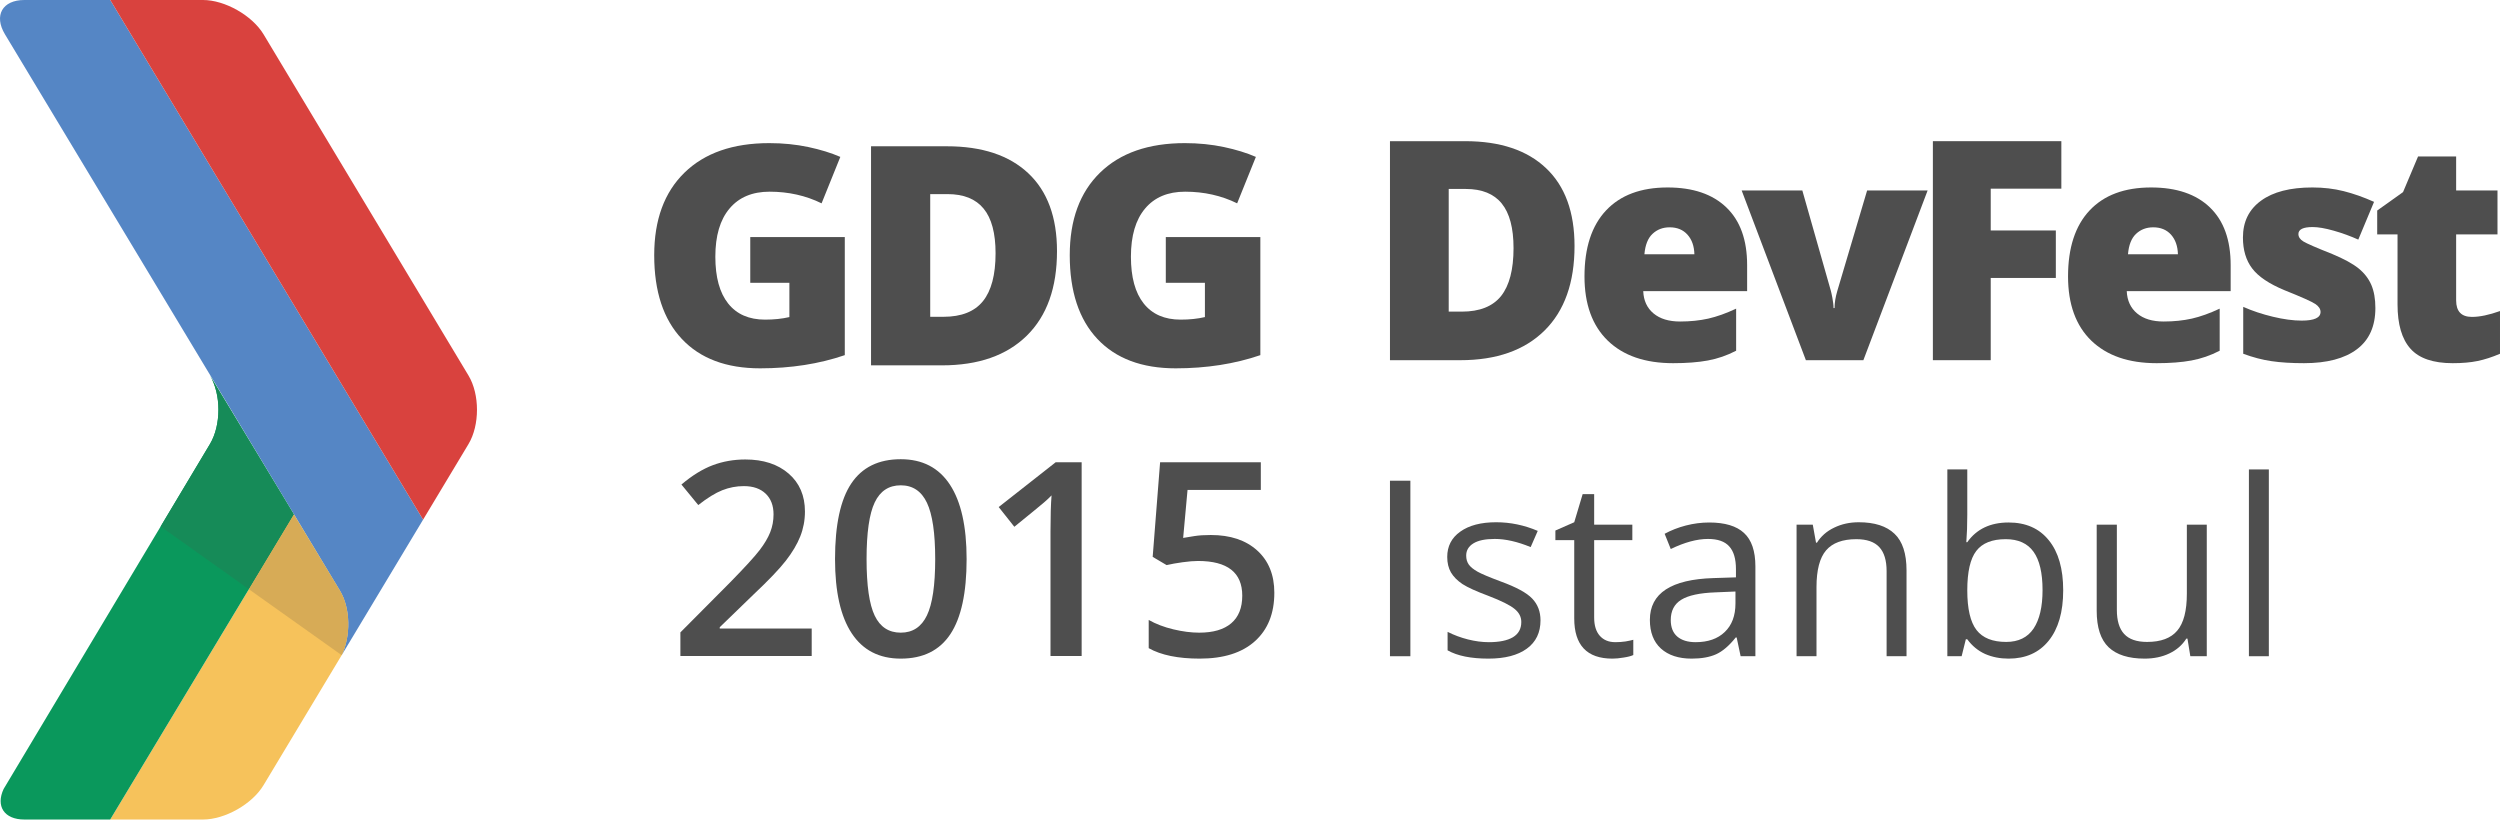
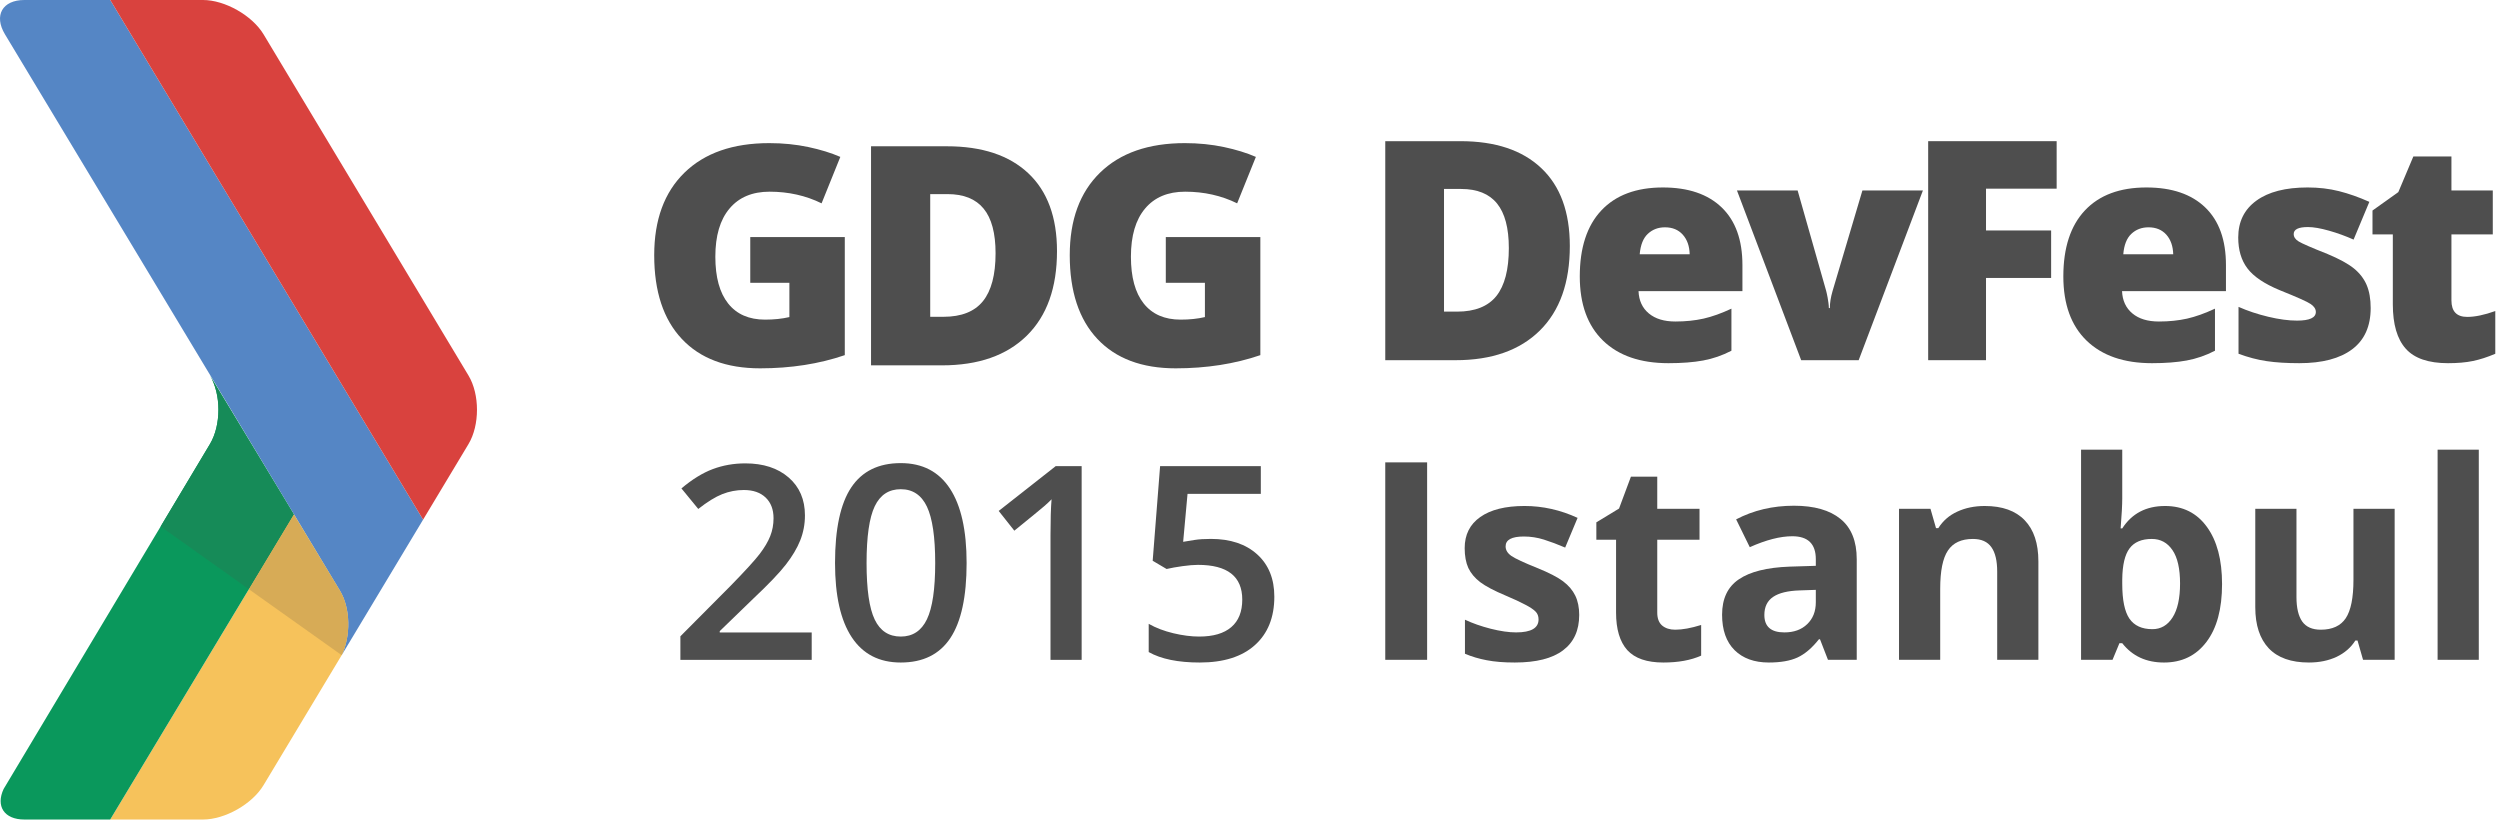
<svg xmlns="http://www.w3.org/2000/svg" version="1.1" id="dark" x="0px" y="0px" viewBox="90.18 977.405 610.109 200" enable-background="new 90.18 977.405 610.109 200" xml:space="preserve">
  <defs id="defs93" />
  <g id="g5">
    <path style="fill:#f6c25b" id="path7" d="m 117.073,1177.405 22.645,0 c 5.352,0 12.006,-3.759 14.771,-8.376 l 19.071,-31.726 c 2.255,-4.651 2.173,-11.427 -0.397,-15.712 l -11.26,-18.634 -44.83,74.448 z" />
    <path style="fill:#0a985c" id="path9" d="m 141.413,1085.779 -50.349,84.173 c -1.944,4.148 0.079,7.453 5.069,7.453 l 20.94,0 44.829,-74.448 -20.488,-33.916 c 2.761,4.596 2.761,12.131 -10e-4,16.738" />
    <path style="fill:#5586c5" id="path11" d="m 96.134,977.405 c -5.38,0 -7.502,3.779 -4.747,8.366 l 81.776,135.821 c 2.57,4.285 2.646,11.061 0.397,15.705 l 19.876,-33.078 -76.349,-126.813 -20.953,0 z" />
    <path style="fill:#d9423e" id="path13" d="m 117.087,977.405 76.349,126.813 11.073,-18.432 c 2.768,-4.613 2.768,-12.148 0,-16.744 l -50.017,-83.271 c -2.769,-4.586 -9.423,-8.366 -14.774,-8.366 l -22.631,0 z" />
  </g>
  <path fill="#168B58" d="M141.413,1085.779l-12.032,20.115l21.535,15.307l10.985-18.243l-20.488-33.916  C144.175,1073.637,144.175,1081.172,141.413,1085.779z" id="path87" />
  <path fill="#D7AB56" d="M161.902,1102.957l-10.985,18.243l22.646,16.096c2.252-4.651,2.169-11.422-0.4-15.705L161.902,1102.957z" id="path89" />
  <g id="g4337">
-     <g id="g43">
+     <g id="g43" transform="translate(-1.148554,0)">
      <g id="g45">
        <path d="m 474.434,1037.446 c 0,8.922 -2.443,15.801 -7.314,20.62 -4.874,4.818 -11.729,7.241 -20.557,7.241 l -17.17,0 0,-53.449 18.367,0 c 8.513,0 15.088,2.197 19.719,6.585 4.635,4.376 6.955,10.719 6.955,19.003 z m -14.884,0.515 c 0,-4.897 -0.96,-8.529 -2.884,-10.898 -1.914,-2.358 -4.839,-3.543 -8.763,-3.543 l -4.173,0 0,29.935 3.199,0 c 4.35,0 7.553,-1.275 9.586,-3.814 2.017,-2.552 3.035,-6.441 3.035,-11.68 z" id="path47" style="fill:#4e4e4e" />
      </g>
      <g id="g49">
        <path d="m 498.501,1066.038 c -6.856,0 -12.17,-1.836 -15.957,-5.502 -3.783,-3.67 -5.68,-8.899 -5.68,-15.668 0,-6.991 1.75,-12.367 5.257,-16.102 3.51,-3.738 8.52,-5.611 15.023,-5.611 6.19,0 10.974,1.626 14.354,4.88 3.377,3.253 5.058,7.935 5.058,14.062 l 0,6.359 -25.355,0 c 0.092,2.313 0.936,4.125 2.515,5.44 1.589,1.322 3.745,1.972 6.479,1.972 2.492,0 4.785,-0.239 6.879,-0.708 2.085,-0.475 4.362,-1.285 6.798,-2.43 l 0,10.269 c -2.218,1.152 -4.518,1.941 -6.89,2.382 -2.374,0.438 -5.204,0.657 -8.481,0.657 z m -0.845,-33.158 c -1.667,0 -3.059,0.533 -4.186,1.592 -1.134,1.056 -1.784,2.72 -1.982,4.986 l 12.197,0 c -0.051,-1.996 -0.611,-3.588 -1.689,-4.788 -1.079,-1.199 -2.528,-1.79 -4.34,-1.79 z" id="path51" style="fill:#4e4e4e" />
      </g>
      <g id="g53">
        <path d="m 530.893,1065.306 -15.673,-41.424 14.805,0 6.965,24.495 c 0.02,0.126 0.072,0.328 0.15,0.625 0.069,0.291 0.143,0.639 0.212,1.036 0.078,0.406 0.143,0.834 0.198,1.288 0.065,0.451 0.096,0.868 0.096,1.254 l 0.246,0 c 0,-1.258 0.222,-2.638 0.656,-4.125 l 7.293,-24.573 14.765,0 -15.68,41.424 -14.033,0 z" id="path55" style="fill:#4e4e4e" />
      </g>
      <g id="g57">
        <path d="m 576.002,1065.306 -14.115,0 0,-53.449 31.353,0 0,11.591 -17.238,0 0,10.201 15.891,0 0,11.588 -15.891,0 0,20.069 z" id="path59" style="fill:#4e4e4e" />
      </g>
      <g id="g61">
        <path d="m 616.5,1066.038 c -6.849,0 -12.149,-1.836 -15.95,-5.502 -3.783,-3.67 -5.677,-8.899 -5.677,-15.668 0,-6.991 1.751,-12.367 5.257,-16.102 3.51,-3.738 8.513,-5.611 15.023,-5.611 6.19,0 10.975,1.626 14.351,4.88 3.376,3.253 5.054,7.935 5.054,14.062 l 0,6.359 -25.358,0 c 0.1,2.313 0.944,4.125 2.526,5.44 1.583,1.322 3.736,1.972 6.476,1.972 2.488,0 4.785,-0.239 6.883,-0.708 2.078,-0.475 4.35,-1.285 6.794,-2.43 l 0,10.269 c -2.215,1.152 -4.532,1.941 -6.89,2.382 -2.375,0.438 -5.201,0.657 -8.489,0.657 z m -0.84,-33.158 c -1.661,0 -3.062,0.533 -4.187,1.592 -1.128,1.056 -1.784,2.72 -1.971,4.986 l 12.187,0 c -0.054,-1.996 -0.615,-3.588 -1.685,-4.788 -1.084,-1.199 -2.527,-1.79 -4.344,-1.79 z" id="path63" style="fill:#4e4e4e" />
      </g>
      <g id="g65">
        <path d="m 669.876,1052.58 c 0,4.436 -1.497,7.791 -4.501,10.053 -3,2.266 -7.304,3.404 -12.915,3.404 -3.045,0 -5.701,-0.161 -7.946,-0.496 -2.252,-0.328 -4.542,-0.936 -6.889,-1.804 l 0,-11.444 c 2.204,0.977 4.614,1.783 7.242,2.412 2.618,0.629 4.962,0.943 7.016,0.943 3.079,0 4.611,-0.7 4.611,-2.109 0,-0.734 -0.431,-1.391 -1.292,-1.958 -0.851,-0.574 -3.352,-1.688 -7.488,-3.345 -3.776,-1.565 -6.408,-3.335 -7.908,-5.324 -1.507,-1.979 -2.252,-4.497 -2.252,-7.545 0,-3.848 1.469,-6.849 4.426,-8.991 2.946,-2.153 7.119,-3.222 12.515,-3.222 2.71,0 5.257,0.297 7.645,0.899 2.375,0.598 4.843,1.466 7.413,2.614 l -3.848,9.213 c -1.887,-0.848 -3.883,-1.582 -5.991,-2.177 -2.102,-0.598 -3.811,-0.888 -5.147,-0.888 -2.32,0 -3.475,0.567 -3.475,1.708 0,0.707 0.403,1.316 1.206,1.804 0.813,0.506 3.154,1.524 7.03,3.058 2.871,1.199 5.02,2.371 6.439,3.516 1.411,1.145 2.454,2.491 3.121,4.036 0.66,1.55 0.988,3.422 0.988,5.643 z" id="path67" style="fill:#4e4e4e" />
      </g>
      <g id="g69">
        <path d="m 693.436,1054.744 c 1.908,0 4.194,-0.479 6.852,-1.432 l 0,10.426 c -1.917,0.823 -3.732,1.408 -5.464,1.767 -1.726,0.359 -3.756,0.533 -6.08,0.533 -4.761,0 -8.202,-1.179 -10.294,-3.523 -2.116,-2.358 -3.168,-5.97 -3.168,-10.846 l 0,-17.066 -4.962,0 0,-5.819 6.305,-4.497 3.667,-8.697 9.293,0 0,8.293 10.092,0 0,10.72 -10.092,0 0,16.119 c 0,2.675 1.282,4.022 3.851,4.022 z" id="path71" style="fill:#4e4e4e" />
      </g>
    </g>
    <g id="g73">
      <g id="g75">
        <path d="m 273.274,1035.265 23.072,0 0,28.81 c -6.267,2.143 -13.157,3.219 -20.659,3.219 -8.24,0 -14.611,-2.389 -19.105,-7.17 -4.497,-4.774 -6.746,-11.588 -6.746,-20.435 0,-8.635 2.461,-15.344 7.385,-20.148 4.928,-4.801 11.825,-7.207 20.697,-7.207 3.367,0 6.539,0.321 9.528,0.953 2.977,0.633 5.585,1.439 7.81,2.409 l -4.573,11.332 c -3.848,-1.893 -8.086,-2.843 -12.686,-2.843 -4.218,0 -7.478,1.37 -9.782,4.115 -2.31,2.734 -3.461,6.653 -3.461,11.755 0,4.996 1.045,8.803 3.13,11.42 2.082,2.625 5.085,3.933 9.013,3.933 2.15,0 4.125,-0.201 5.929,-0.622 l 0,-8.372 -9.548,0 0,-11.151 -0.004,0 z" id="path77" style="fill:#4e4e4e" />
      </g>
      <g id="g79">
        <path d="m 348.134,1038.7 c 0,8.926 -2.461,15.798 -7.372,20.626 -4.912,4.825 -11.812,7.241 -20.714,7.241 l -17.297,0 0,-53.463 18.503,0 c 8.582,0 15.208,2.194 19.877,6.585 4.665,4.388 7.003,10.72 7.003,19.011 z m -14.991,0.516 c 0,-4.904 -0.974,-8.536 -2.911,-10.891 -1.938,-2.375 -4.877,-3.55 -8.828,-3.55 l -4.211,0 0,29.942 3.219,0 c 4.389,0 7.604,-1.271 9.655,-3.82 2.051,-2.544 3.076,-6.443 3.076,-11.681 z" id="path81" style="fill:#4e4e4e" />
      </g>
      <g id="g83">
        <path d="m 374.688,1035.265 23.073,0 0,28.81 c -6.268,2.143 -13.148,3.219 -20.66,3.219 -8.244,0 -14.611,-2.389 -19.108,-7.17 -4.49,-4.774 -6.747,-11.588 -6.747,-20.435 0,-8.635 2.465,-15.344 7.393,-20.148 4.924,-4.801 11.821,-7.207 20.7,-7.207 3.352,0 6.534,0.321 9.521,0.953 2.983,0.633 5.587,1.439 7.809,2.409 l -4.573,11.332 c -3.851,-1.893 -8.083,-2.843 -12.692,-2.843 -4.214,0 -7.471,1.37 -9.774,4.115 -2.304,2.734 -3.456,6.653 -3.456,11.755 0,4.996 1.039,8.803 3.123,11.42 2.082,2.625 5.089,3.933 9.016,3.933 2.143,0 4.118,-0.201 5.919,-0.622 l 0,-8.372 -9.546,0 0,-11.149 z" id="path85" style="fill:#4e4e4e" />
      </g>
    </g>
    <g id="g4186">
-       <g id="g19" transform="translate(0,0.3385732)">
+       <g id="g19" transform="translate(0,1.289623)">
        <path style="fill:#4e4e4e" id="path21" d="m 288.271,1137.153 -32.047,0 0,-5.755 12.19,-12.257 c 3.602,-3.684 5.987,-6.298 7.163,-7.839 1.175,-1.541 2.034,-2.994 2.57,-4.35 0.54,-1.36 0.81,-2.812 0.81,-4.367 0,-2.132 -0.642,-3.814 -1.924,-5.044 -1.286,-1.226 -3.056,-1.842 -5.322,-1.842 -1.811,0 -3.561,0.335 -5.253,1.001 -1.694,0.669 -3.649,1.876 -5.871,3.622 l -4.108,-5.013 c 2.631,-2.218 5.184,-3.793 7.665,-4.719 2.478,-0.926 5.119,-1.391 7.922,-1.391 4.398,0 7.926,1.148 10.578,3.445 2.653,2.293 3.978,5.382 3.978,9.264 0,2.132 -0.386,4.159 -1.148,6.079 -0.765,1.917 -1.942,3.896 -3.527,5.932 -1.582,2.037 -4.22,4.791 -7.905,8.263 l -8.215,7.955 0,0.321 22.443,0 0,6.695 z" />
        <path style="fill:#4e4e4e" id="path23" d="m 326.076,1113.516 c 0,8.212 -1.319,14.315 -3.961,18.303 -2.642,3.988 -6.678,5.98 -12.112,5.98 -5.26,0 -9.248,-2.057 -11.965,-6.175 -2.717,-4.118 -4.074,-10.153 -4.074,-18.108 0,-8.345 1.319,-14.492 3.961,-18.449 2.642,-3.954 6.668,-5.932 12.078,-5.932 5.284,0 9.282,2.071 11.999,6.209 2.717,4.138 4.074,10.197 4.074,18.172 z m -24.415,0 c 0,6.445 0.663,11.048 1.989,13.805 1.326,2.761 3.445,4.142 6.353,4.142 2.911,0 5.041,-1.401 6.387,-4.207 1.347,-2.802 2.02,-7.381 2.02,-13.74 0,-6.339 -0.673,-10.925 -2.02,-13.761 -1.347,-2.833 -3.476,-4.251 -6.387,-4.251 -2.908,0 -5.027,1.391 -6.353,4.172 -1.326,2.782 -1.989,7.395 -1.989,13.84 z" />
        <path style="fill:#4e4e4e" id="path25" d="m 354.148,1137.153 -7.6,0 0,-30.526 c 0,-3.643 0.085,-6.53 0.26,-8.666 -0.496,0.519 -1.107,1.09 -1.828,1.715 -0.722,0.625 -3.141,2.607 -7.259,5.949 l -3.817,-4.818 13.906,-10.928 6.339,0 0,47.274 z" />
        <path style="fill:#4e4e4e" id="path27" d="m 385.679,1107.632 c 4.765,0 8.537,1.261 11.32,3.783 2.781,2.522 4.173,5.96 4.173,10.313 0,5.044 -1.579,8.984 -4.74,11.82 -3.157,2.837 -7.645,4.251 -13.468,4.251 -5.28,0 -9.432,-0.851 -12.45,-2.552 l 0,-6.889 c 1.746,0.99 3.752,1.756 6.014,2.296 2.266,0.54 4.368,0.81 6.306,0.81 3.428,0 6.038,-0.765 7.826,-2.296 1.791,-1.531 2.686,-3.773 2.686,-6.729 0,-5.645 -3.602,-8.471 -10.803,-8.471 -1.011,0 -2.262,0.103 -3.749,0.308 -1.49,0.205 -2.792,0.437 -3.913,0.697 l -3.397,-2.006 1.811,-23.087 24.58,0 0,6.756 -17.884,0 -1.069,11.707 c 0.755,-0.13 1.678,-0.28 2.765,-0.454 1.087,-0.172 2.42,-0.257 3.992,-0.257 z" />
      </g>
-       <g id="text4223" style="font-style:normal;font-variant:normal;font-weight:normal;font-stretch:normal;font-size:60px;line-height:125%;font-family:'Open Sans';-inkscape-font-specification:'Open Sans, Normal';text-align:start;letter-spacing:0px;word-spacing:0px;writing-mode:lr-tb;text-anchor:start;fill:#4e4e4e;fill-opacity:1;stroke:none;stroke-width:1px;stroke-linecap:butt;stroke-linejoin:miter;stroke-opacity:1">
-         <path id="path4170" style="fill:#4e4e4e;fill-opacity:1" d="m 429.393,1137.552 0,-42.832 4.98,0 0,42.832 -4.98,0 z" />
-         <path id="path4172" style="fill:#4e4e4e;fill-opacity:1" d="m 466.131,1128.792 q 0,4.482 -3.34,6.914 -3.34,2.432 -9.375,2.432 -6.387,0 -9.961,-2.022 l 0,-4.512 q 2.314,1.172 4.951,1.846 2.666,0.674 5.127,0.674 3.809,0 5.859,-1.201 2.051,-1.23 2.051,-3.721 0,-1.875 -1.641,-3.193 -1.611,-1.348 -6.328,-3.164 -4.482,-1.67 -6.387,-2.9 -1.875,-1.26 -2.812,-2.842 -0.908,-1.582 -0.908,-3.779 0,-3.926 3.193,-6.182 3.193,-2.285 8.76,-2.285 5.186,0 10.137,2.109 l -1.729,3.955 q -4.834,-1.992 -8.76,-1.992 -3.457,0 -5.215,1.084 -1.758,1.084 -1.758,2.988 0,1.289 0.645,2.197 0.674,0.908 2.139,1.728 1.465,0.82 5.625,2.373 5.713,2.08 7.705,4.189 2.021,2.109 2.021,5.303 z" />
-         <path id="path4174" style="fill:#4e4e4e;fill-opacity:1" d="m 484.383,1134.124 q 1.289,0 2.49,-0.176 1.201,-0.205 1.904,-0.41 l 0,3.721 q -0.791,0.381 -2.344,0.615 -1.523,0.264 -2.754,0.264 -9.316,0 -9.316,-9.815 l 0,-19.102 -4.6,0 0,-2.344 4.6,-2.022 2.051,-6.855 2.812,0 0,7.441 9.316,0 0,3.779 -9.316,0 0,18.896 q 0,2.9 1.377,4.453 1.377,1.553 3.779,1.553 z" />
-         <path id="path4176" style="fill:#4e4e4e;fill-opacity:1" d="m 514.969,1137.552 -0.967,-4.57 -0.234,0 q -2.402,3.018 -4.805,4.102 -2.373,1.055 -5.947,1.055 -4.775,0 -7.5,-2.461 -2.695,-2.461 -2.695,-7.002 0,-9.727 15.557,-10.195 l 5.449,-0.176 0,-1.992 q 0,-3.779 -1.641,-5.566 -1.611,-1.816 -5.186,-1.816 -4.014,0 -9.082,2.461 l -1.494,-3.721 q 2.373,-1.289 5.186,-2.022 2.842,-0.732 5.684,-0.732 5.742,0 8.496,2.549 2.783,2.549 2.783,8.174 l 0,21.914 -3.604,0 z m -10.986,-3.428 q 4.541,0 7.119,-2.49 2.607,-2.49 2.607,-6.973 l 0,-2.9 -4.863,0.205 q -5.801,0.205 -8.379,1.816 -2.549,1.582 -2.549,4.951 0,2.637 1.582,4.014 1.611,1.377 4.482,1.377 z" />
-         <path id="path4178" style="fill:#4e4e4e;fill-opacity:1" d="m 550.594,1137.552 0,-20.771 q 0,-3.926 -1.787,-5.859 -1.787,-1.934 -5.596,-1.934 -5.039,0 -7.383,2.725 -2.344,2.725 -2.344,8.994 l 0,16.846 -4.863,0 0,-32.109 3.955,0 0.791,4.394 0.234,0 q 1.494,-2.373 4.189,-3.662 2.695,-1.318 6.006,-1.318 5.801,0 8.73,2.812 2.93,2.783 2.93,8.936 l 0,20.947 -4.863,0 z" />
-         <path id="path4180" style="fill:#4e4e4e;fill-opacity:1" d="m 580.36,1104.915 q 6.328,0 9.814,4.336 3.516,4.307 3.516,12.217 0,7.91 -3.545,12.305 -3.516,4.365 -9.785,4.365 -3.135,0 -5.742,-1.143 -2.578,-1.172 -4.336,-3.574 l -0.352,0 -1.025,4.131 -3.486,0 0,-45.586 4.863,0 0,11.074 q 0,3.721 -0.234,6.68 l 0.234,0 q 3.398,-4.805 10.078,-4.805 z m -0.703,4.072 q -4.98,0 -7.178,2.871 -2.197,2.842 -2.197,9.609 0,6.768 2.256,9.697 2.256,2.9 7.236,2.9 4.482,0 6.68,-3.252 2.197,-3.281 2.197,-9.404 0,-6.27 -2.197,-9.346 -2.197,-3.076 -6.797,-3.076 z" />
-         <path id="path4182" style="fill:#4e4e4e;fill-opacity:1" d="m 606.786,1105.442 0,20.83 q 0,3.926 1.787,5.859 1.787,1.934 5.596,1.934 5.039,0 7.354,-2.754 2.344,-2.754 2.344,-8.994 l 0,-16.875 4.863,0 0,32.109 -4.014,0 -0.703,-4.307 -0.264,0 q -1.494,2.373 -4.16,3.633 -2.637,1.26 -6.035,1.26 -5.859,0 -8.789,-2.783 -2.9,-2.783 -2.9,-8.906 l 0,-21.006 4.922,0 z" />
-         <path id="path4184" style="fill:#4e4e4e;fill-opacity:1" d="m 643.875,1137.552 -4.863,0 0,-45.586 4.863,0 0,45.586 z" />
+       <g style="font-style:normal;font-variant:normal;font-weight:bold;font-stretch:normal;font-size:67.5px;line-height:125%;font-family:'Open Sans';-inkscape-font-specification:'Open Sans Bold';letter-spacing:0px;word-spacing:0px;fill:#4e4e4e;fill-opacity:1;stroke:none;stroke-width:1px;stroke-linecap:butt;stroke-linejoin:miter;stroke-opacity:1" id="text4177">
+         <path d="m 428.244,1138.429 0,-48.186 10.217,0 0,48.186 -10.217,0 z" style="" id="path4171" />
+         <path d="m 475.574,1127.487 q 0,5.669 -3.955,8.635 -3.922,2.966 -11.766,2.966 -4.021,0 -6.855,-0.56 -2.834,-0.527 -5.306,-1.582 l 0,-8.306 q 2.802,1.318 6.295,2.208 3.527,0.89 6.196,0.89 5.471,0 5.471,-3.164 0,-1.187 -0.725,-1.912 -0.725,-0.758 -2.505,-1.681 -1.78,-0.956 -4.746,-2.208 -4.252,-1.78 -6.262,-3.296 -1.978,-1.516 -2.9,-3.461 -0.89,-1.978 -0.89,-4.845 0,-4.911 3.79,-7.581 3.823,-2.703 10.811,-2.703 6.658,0 12.953,2.9 l -3.032,7.251 q -2.769,-1.187 -5.175,-1.945 -2.406,-0.758 -4.911,-0.758 -4.449,0 -4.449,2.406 0,1.351 1.417,2.34 1.45,0.989 6.295,2.933 4.318,1.747 6.328,3.263 2.01,1.516 2.966,3.494 0.956,1.978 0.956,4.713 z" style="" id="path4173" />
+         <path d="m 499.007,1131.08 q 2.637,0 6.328,-1.154 l 0,7.482 q -3.757,1.681 -9.229,1.681 -6.031,0 -8.8,-3.032 -2.736,-3.065 -2.736,-9.163 l 0,-17.765 -4.812,0 0,-4.252 5.537,-3.362 2.9,-7.778 6.427,0 0,7.844 10.316,0 0,7.548 -10.316,0 0,17.765 q 0,2.142 1.187,3.164 1.219,1.022 3.197,1.022 z" style="" id="path4175" />
+         <path d="m 536.284,1138.429 -1.945,-5.01 -0.264,0 q -2.538,3.197 -5.24,4.449 -2.67,1.22 -6.987,1.22 -5.306,0 -8.372,-3.032 -3.032,-3.032 -3.032,-8.635 0,-5.867 4.087,-8.635 4.12,-2.801 12.393,-3.098 l 6.394,-0.198 0,-1.615 q 0,-5.603 -5.735,-5.603 -4.417,0 -10.382,2.67 l -3.329,-6.79 q 6.361,-3.329 14.106,-3.329 7.416,0 11.371,3.23 3.955,3.23 3.955,9.822 l 0,24.554 -7.02,0 z m -2.966,-17.073 -3.889,0.132 q -4.384,0.132 -6.526,1.582 -2.142,1.45 -2.142,4.417 0,4.252 4.878,4.252 3.494,0 5.57,-2.01 2.109,-2.01 2.109,-5.339 l 0,-3.032 z" style="" id="path4177" />
+         <path d="m 587.634,1138.429 -10.052,0 0,-21.522 q 0,-3.988 -1.417,-5.965 -1.417,-2.01 -4.515,-2.01 -4.219,0 -6.097,2.834 -1.879,2.801 -1.879,9.327 l 0,17.336 -10.052,0 0,-36.848 7.679,0 1.351,4.713 0.56,0 q 1.681,-2.67 4.614,-4.021 2.966,-1.384 6.724,-1.384 6.427,0 9.756,3.494 3.329,3.461 3.329,10.02 l 0,24.027 z" style="" id="path4179" />
+         <path d="m 618.55,1100.889 q 6.526,0 10.217,5.109 3.691,5.076 3.691,13.942 0,9.13 -3.823,14.139 -3.79,5.01 -10.349,5.01 -6.493,0 -10.184,-4.713 l -0.692,0 -1.681,4.054 -7.679,0 0,-51.284 10.052,0 0,11.931 q 0,2.274 -0.396,7.284 l 0.396,0 q 3.527,-5.471 10.448,-5.471 z m -3.23,8.042 q -3.724,0 -5.438,2.307 -1.714,2.274 -1.78,7.548 l 0,1.088 q 0,5.933 1.747,8.504 1.78,2.571 5.603,2.571 3.098,0 4.911,-2.834 1.846,-2.868 1.846,-8.306 0,-5.438 -1.846,-8.141 -1.846,-2.736 -5.043,-2.736 z" style="" id="path4181" />
+         <path d="m 666.867,1138.429 -1.351,-4.713 -0.527,0 q -1.615,2.571 -4.581,3.988 -2.966,1.384 -6.757,1.384 -6.493,0 -9.789,-3.461 -3.296,-3.494 -3.296,-10.02 l 0,-24.027 10.052,0 0,21.522 q 0,3.988 1.417,5.999 1.417,1.978 4.515,1.978 4.219,0 6.097,-2.801 1.879,-2.834 1.879,-9.36 l 0,-17.336 10.053,0 0,36.848 -7.712,0 z" style="" id="path4183" />
+         <path d="m 695.113,1138.429 -10.052,0 0,-51.284 10.052,0 0,51.284 z" style="" id="path4185" />
      </g>
    </g>
  </g>
</svg>
